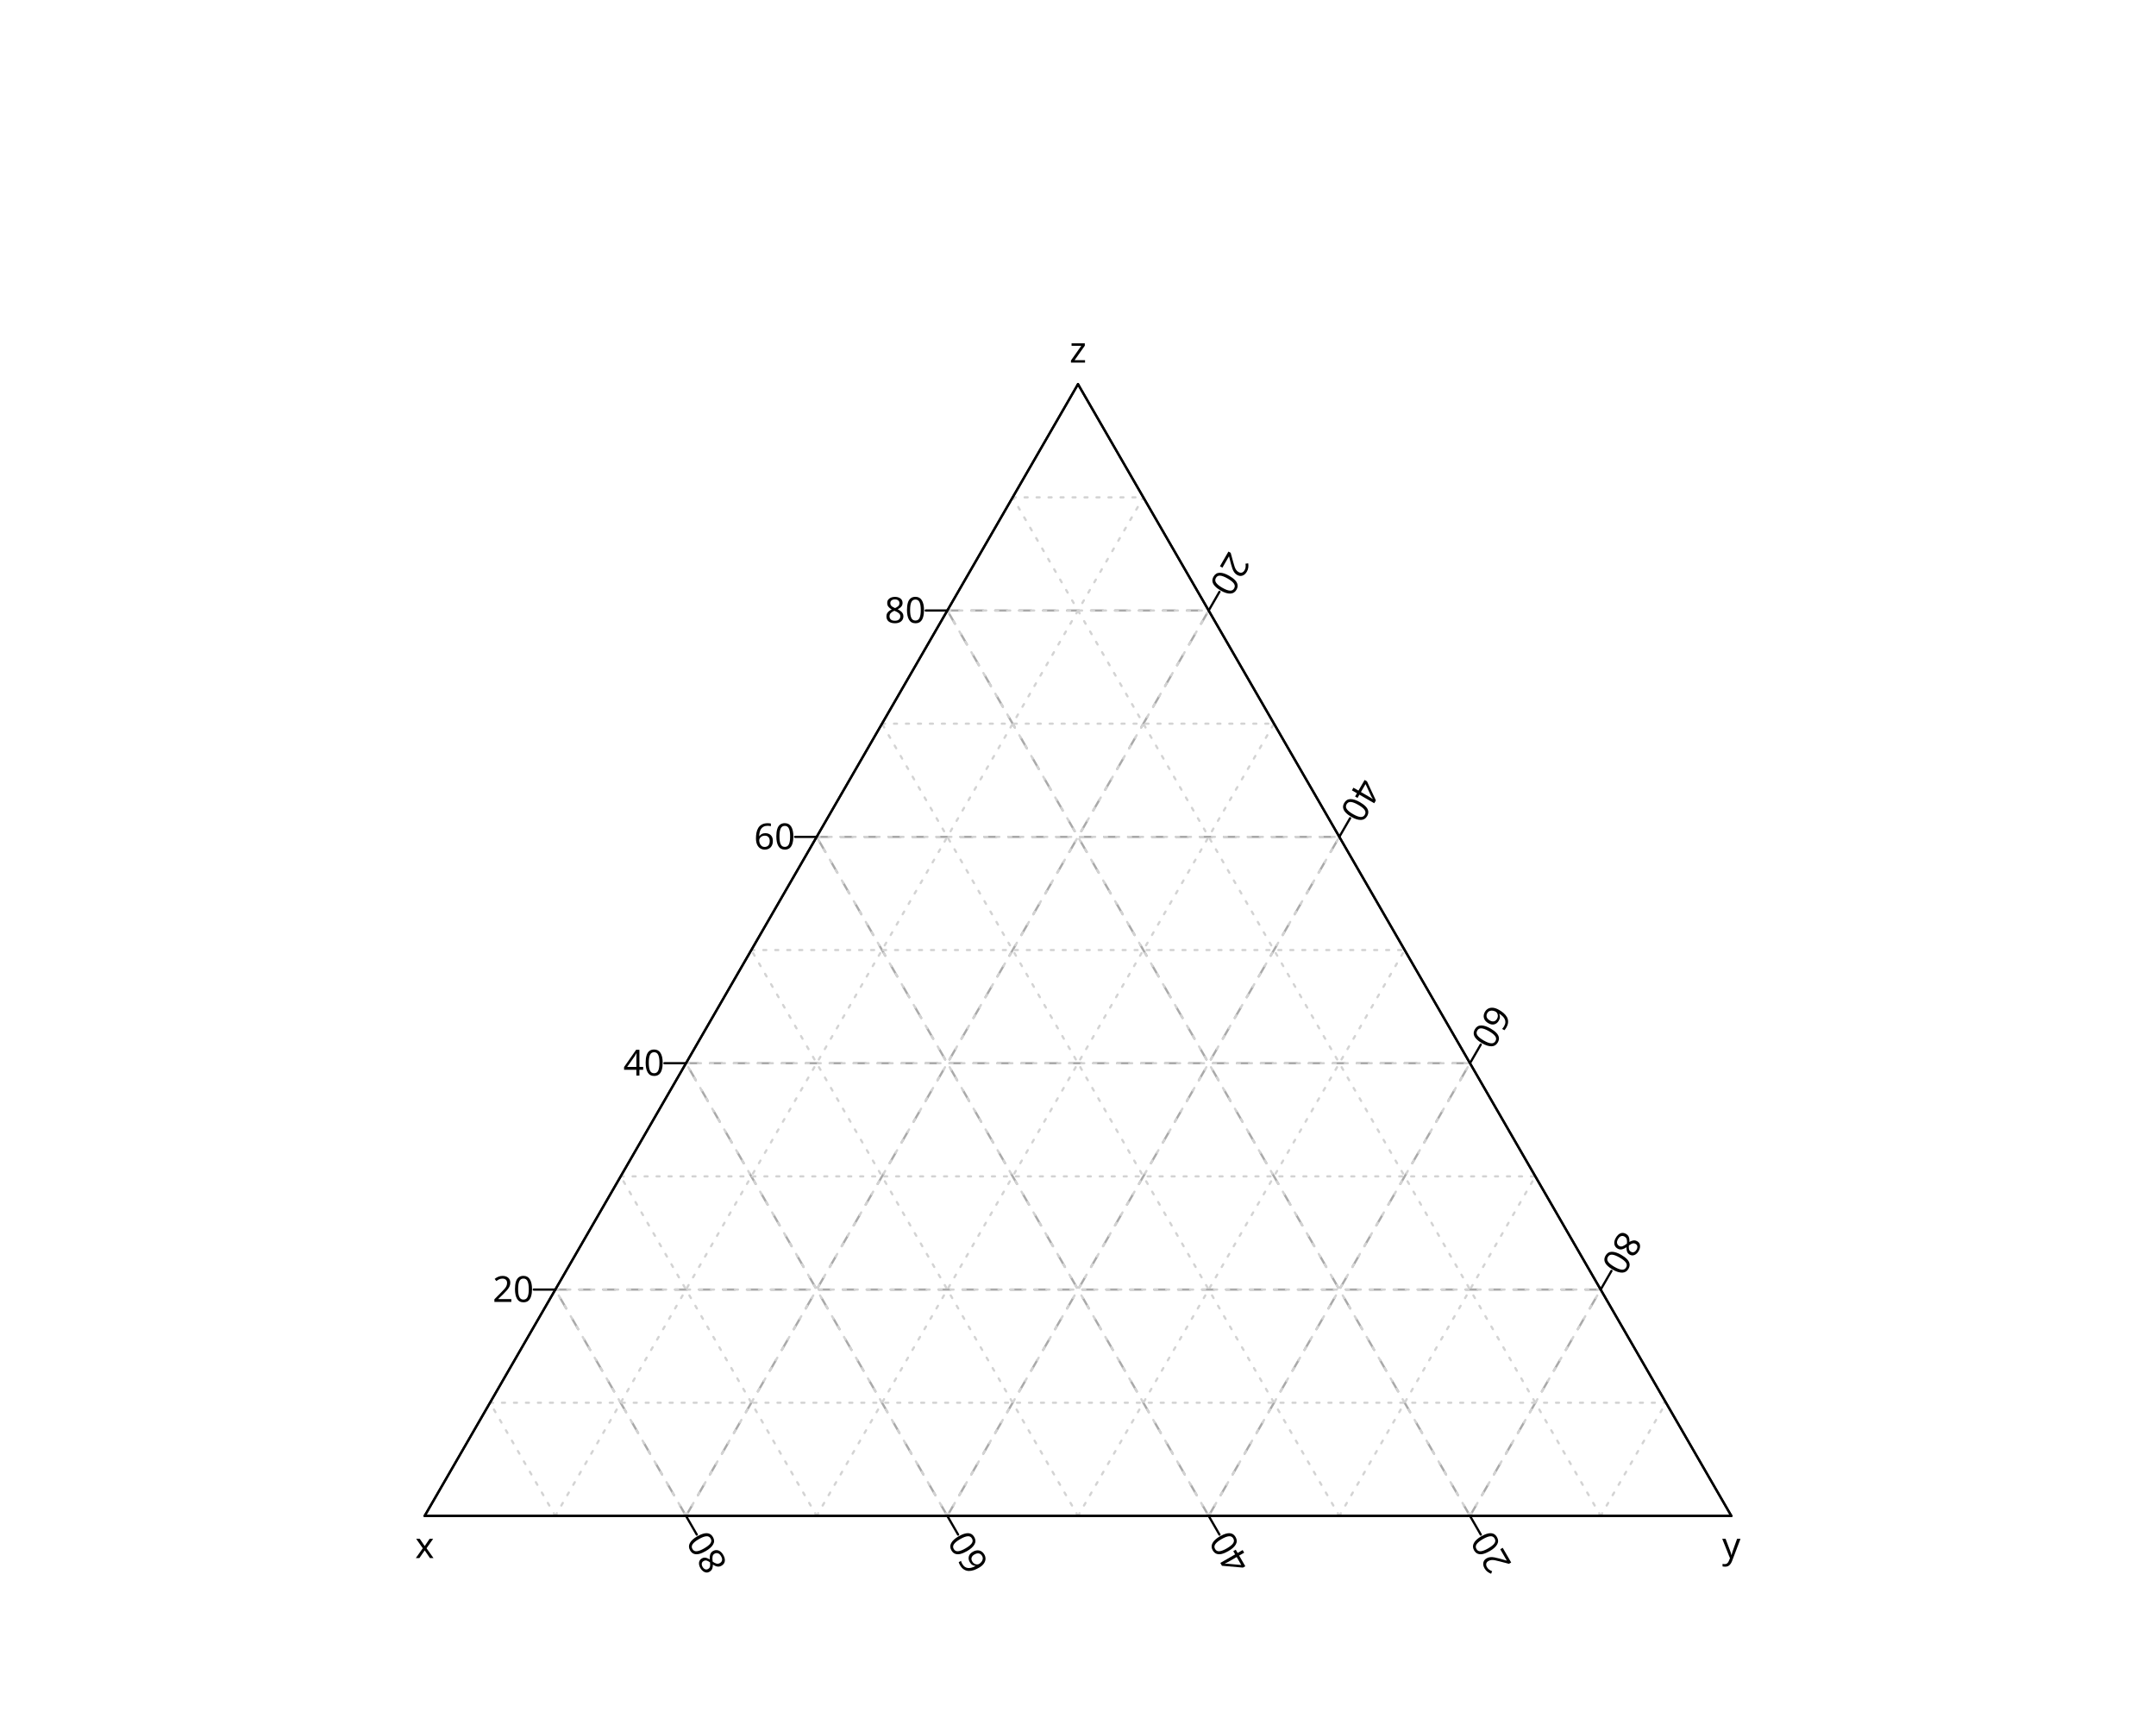
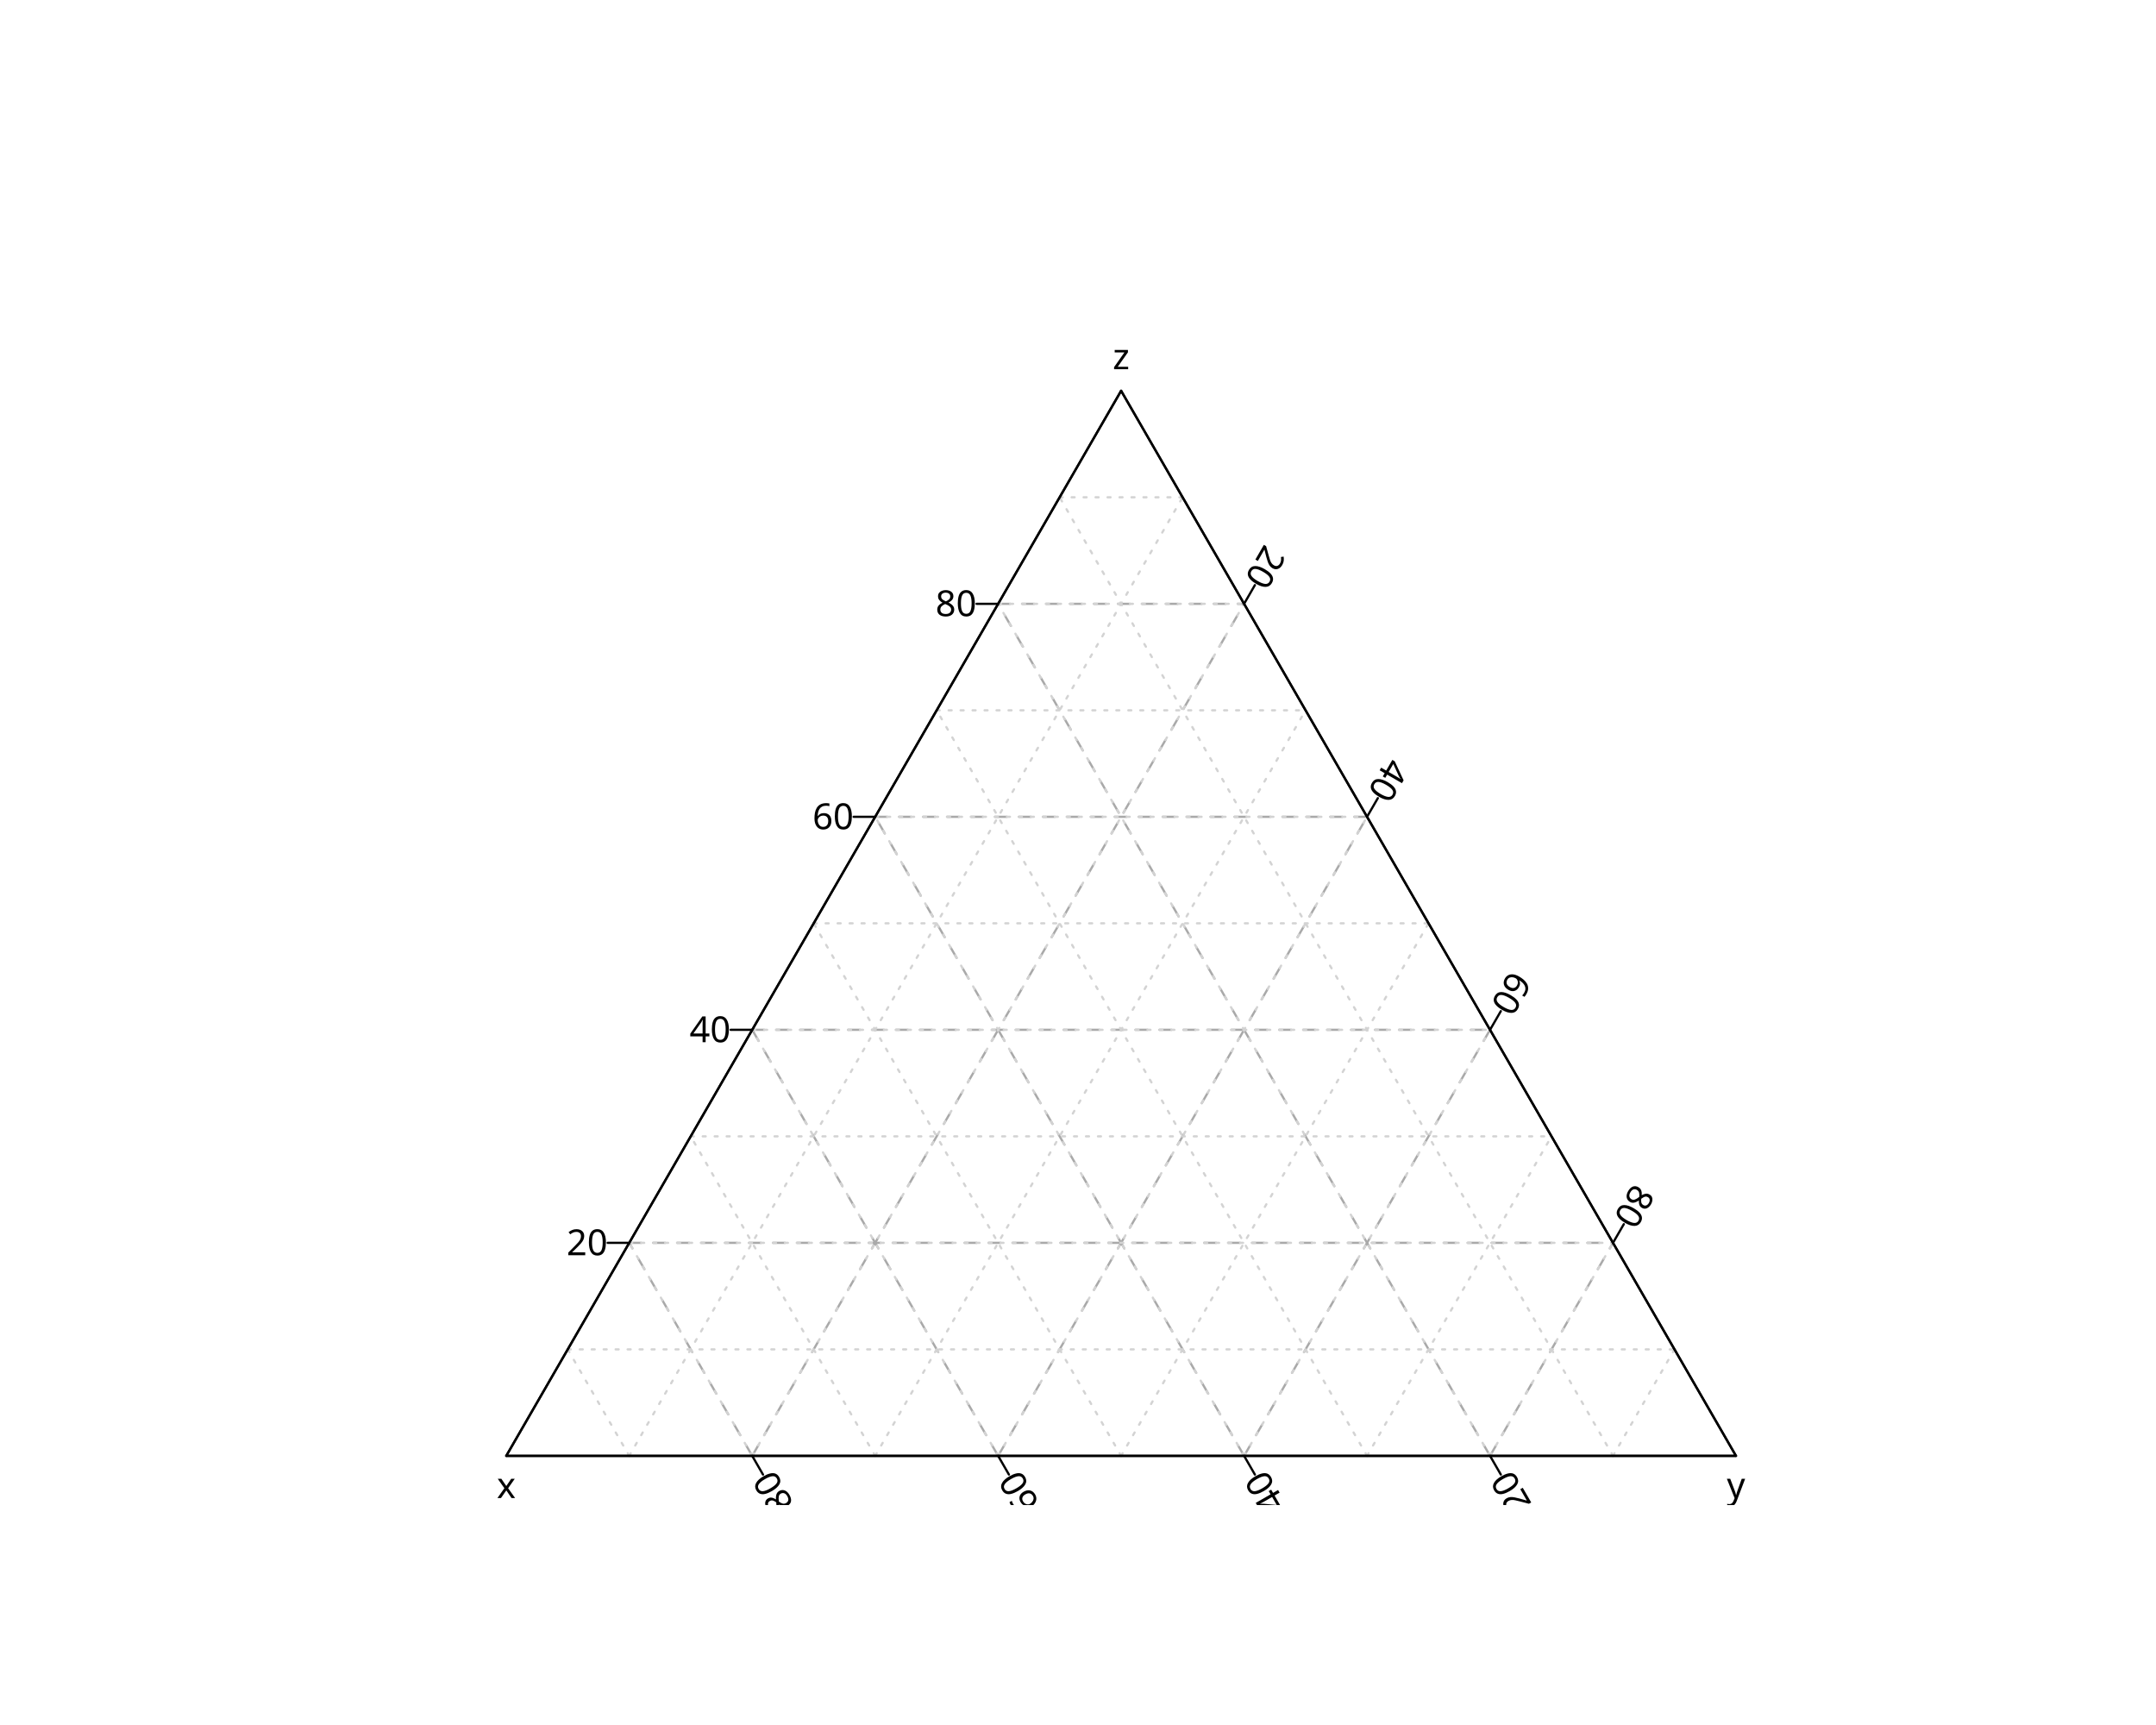
<svg xmlns="http://www.w3.org/2000/svg" class="svglite" data-engine-version="2.0" width="720.00pt" height="576.00pt" viewBox="0 0 720.00 576.00">
  <defs>
    <style type="text/css">
    .svglite line, .svglite polyline, .svglite polygon, .svglite path, .svglite rect, .svglite circle {
      fill: none;
      stroke: #000000;
      stroke-linecap: round;
      stroke-linejoin: round;
      stroke-miterlimit: 10.00;
    }
  </style>
  </defs>
  <rect width="100%" height="100%" style="stroke: none; fill: #FFFFFF;" />
  <defs>
    <clipPath id="cpMC4wMHw3MjAuMDB8MC4wMHw1NzYuMDA=">
      <rect x="0.00" y="0.00" width="720.00" height="576.00" />
    </clipPath>
  </defs>
  <g clip-path="url(#cpMC4wMHw3MjAuMDB8MC4wMHw1NzYuMDA=)">
</g>
  <defs>
-     <clipPath id="cpMTAwLjgwfDYxOS4yMHwyOC44MHw1NDcuMjA=">
-       <rect x="100.80" y="28.80" width="518.40" height="518.40" />
+     <clipPath id="cpMTUyLjY0fDU5Ni4xNnw1OS4wNHw1MDIuNTY=">
+       <rect x="152.64" y="59.04" width="443.52" height="443.52" />
    </clipPath>
  </defs>
-   <g clip-path="url(#cpMTAwLjgwfDYxOS4yMHwyOC44MHw1NDcuMjA=)">
-     <line x1="490.91" y1="506.18" x2="316.36" y2="203.86" style="stroke-width: 0.75; stroke: #A9A9A9; stroke-dasharray: 4.00,4.00;" />
-     <line x1="490.91" y1="506.18" x2="534.55" y2="430.60" style="stroke-width: 0.75; stroke: #A9A9A9; stroke-dasharray: 4.00,4.00;" />
-     <line x1="185.45" y1="430.60" x2="534.55" y2="430.60" style="stroke-width: 0.75; stroke: #A9A9A9; stroke-dasharray: 4.00,4.00;" />
-     <line x1="403.64" y1="506.18" x2="272.73" y2="279.44" style="stroke-width: 0.75; stroke: #A9A9A9; stroke-dasharray: 4.00,4.00;" />
-     <line x1="403.64" y1="506.18" x2="490.91" y2="355.02" style="stroke-width: 0.75; stroke: #A9A9A9; stroke-dasharray: 4.00,4.00;" />
-     <line x1="229.09" y1="355.02" x2="490.91" y2="355.02" style="stroke-width: 0.75; stroke: #A9A9A9; stroke-dasharray: 4.00,4.00;" />
-     <line x1="316.36" y1="506.18" x2="229.09" y2="355.02" style="stroke-width: 0.75; stroke: #A9A9A9; stroke-dasharray: 4.00,4.00;" />
-     <line x1="316.36" y1="506.18" x2="447.27" y2="279.44" style="stroke-width: 0.75; stroke: #A9A9A9; stroke-dasharray: 4.00,4.00;" />
-     <line x1="272.73" y1="279.44" x2="447.27" y2="279.44" style="stroke-width: 0.75; stroke: #A9A9A9; stroke-dasharray: 4.00,4.00;" />
-     <line x1="229.09" y1="506.18" x2="185.45" y2="430.60" style="stroke-width: 0.75; stroke: #A9A9A9; stroke-dasharray: 4.00,4.00;" />
-     <line x1="229.09" y1="506.18" x2="403.64" y2="203.86" style="stroke-width: 0.75; stroke: #A9A9A9; stroke-dasharray: 4.00,4.00;" />
-     <line x1="316.36" y1="203.86" x2="403.64" y2="203.86" style="stroke-width: 0.75; stroke: #A9A9A9; stroke-dasharray: 4.00,4.00;" />
-     <line x1="534.55" y1="506.18" x2="338.18" y2="166.07" style="stroke-width: 0.75; stroke: #D3D3D3; stroke-dasharray: 1.00,3.00;" />
-     <line x1="534.55" y1="506.18" x2="556.36" y2="468.39" style="stroke-width: 0.75; stroke: #D3D3D3; stroke-dasharray: 1.00,3.00;" />
-     <line x1="163.64" y1="468.39" x2="556.36" y2="468.39" style="stroke-width: 0.75; stroke: #D3D3D3; stroke-dasharray: 1.00,3.00;" />
-     <line x1="490.91" y1="506.18" x2="316.36" y2="203.86" style="stroke-width: 0.75; stroke: #D3D3D3; stroke-dasharray: 1.00,3.00;" />
-     <line x1="490.91" y1="506.18" x2="534.55" y2="430.60" style="stroke-width: 0.75; stroke: #D3D3D3; stroke-dasharray: 1.00,3.00;" />
-     <line x1="185.45" y1="430.60" x2="534.55" y2="430.60" style="stroke-width: 0.75; stroke: #D3D3D3; stroke-dasharray: 1.00,3.00;" />
-     <line x1="447.27" y1="506.18" x2="294.55" y2="241.65" style="stroke-width: 0.75; stroke: #D3D3D3; stroke-dasharray: 1.00,3.00;" />
-     <line x1="447.27" y1="506.18" x2="512.73" y2="392.81" style="stroke-width: 0.75; stroke: #D3D3D3; stroke-dasharray: 1.00,3.00;" />
-     <line x1="207.27" y1="392.81" x2="512.73" y2="392.81" style="stroke-width: 0.75; stroke: #D3D3D3; stroke-dasharray: 1.00,3.00;" />
-     <line x1="403.64" y1="506.18" x2="272.73" y2="279.44" style="stroke-width: 0.75; stroke: #D3D3D3; stroke-dasharray: 1.00,3.00;" />
-     <line x1="403.64" y1="506.18" x2="490.91" y2="355.02" style="stroke-width: 0.75; stroke: #D3D3D3; stroke-dasharray: 1.00,3.00;" />
-     <line x1="229.09" y1="355.02" x2="490.91" y2="355.02" style="stroke-width: 0.75; stroke: #D3D3D3; stroke-dasharray: 1.00,3.00;" />
-     <line x1="360.00" y1="506.18" x2="250.91" y2="317.23" style="stroke-width: 0.75; stroke: #D3D3D3; stroke-dasharray: 1.00,3.00;" />
-     <line x1="360.00" y1="506.18" x2="469.09" y2="317.23" style="stroke-width: 0.75; stroke: #D3D3D3; stroke-dasharray: 1.00,3.00;" />
-     <line x1="250.91" y1="317.23" x2="469.09" y2="317.23" style="stroke-width: 0.75; stroke: #D3D3D3; stroke-dasharray: 1.00,3.00;" />
-     <line x1="316.36" y1="506.18" x2="229.09" y2="355.02" style="stroke-width: 0.75; stroke: #D3D3D3; stroke-dasharray: 1.00,3.00;" />
-     <line x1="316.36" y1="506.18" x2="447.27" y2="279.44" style="stroke-width: 0.75; stroke: #D3D3D3; stroke-dasharray: 1.00,3.00;" />
-     <line x1="272.73" y1="279.44" x2="447.27" y2="279.44" style="stroke-width: 0.75; stroke: #D3D3D3; stroke-dasharray: 1.00,3.00;" />
-     <line x1="272.73" y1="506.18" x2="207.27" y2="392.81" style="stroke-width: 0.75; stroke: #D3D3D3; stroke-dasharray: 1.00,3.00;" />
-     <line x1="272.73" y1="506.18" x2="425.45" y2="241.65" style="stroke-width: 0.75; stroke: #D3D3D3; stroke-dasharray: 1.00,3.00;" />
-     <line x1="294.55" y1="241.65" x2="425.45" y2="241.65" style="stroke-width: 0.75; stroke: #D3D3D3; stroke-dasharray: 1.00,3.00;" />
-     <line x1="229.09" y1="506.18" x2="185.45" y2="430.60" style="stroke-width: 0.75; stroke: #D3D3D3; stroke-dasharray: 1.00,3.00;" />
-     <line x1="229.09" y1="506.18" x2="403.64" y2="203.86" style="stroke-width: 0.75; stroke: #D3D3D3; stroke-dasharray: 1.00,3.00;" />
-     <line x1="316.36" y1="203.86" x2="403.64" y2="203.86" style="stroke-width: 0.75; stroke: #D3D3D3; stroke-dasharray: 1.00,3.00;" />
-     <line x1="185.45" y1="506.18" x2="163.64" y2="468.39" style="stroke-width: 0.75; stroke: #D3D3D3; stroke-dasharray: 1.00,3.00;" />
-     <line x1="185.45" y1="506.18" x2="381.82" y2="166.07" style="stroke-width: 0.75; stroke: #D3D3D3; stroke-dasharray: 1.00,3.00;" />
-     <line x1="338.18" y1="166.07" x2="381.82" y2="166.07" style="stroke-width: 0.75; stroke: #D3D3D3; stroke-dasharray: 1.00,3.00;" />
-     <text transform="translate(236.27,510.35) rotate(-120)" text-anchor="end" style="font-size: 12.00px; font-family: sans;" textLength="13.35px" lengthAdjust="spacingAndGlyphs">80</text>
-     <text transform="translate(323.54,510.35) rotate(-120)" text-anchor="end" style="font-size: 12.00px; font-family: sans;" textLength="13.35px" lengthAdjust="spacingAndGlyphs">60</text>
-     <text transform="translate(410.81,510.35) rotate(-120)" text-anchor="end" style="font-size: 12.00px; font-family: sans;" textLength="13.35px" lengthAdjust="spacingAndGlyphs">40</text>
-     <text transform="translate(498.09,510.35) rotate(-120)" text-anchor="end" style="font-size: 12.00px; font-family: sans;" textLength="13.35px" lengthAdjust="spacingAndGlyphs">20</text>
-     <line x1="141.82" y1="506.18" x2="578.18" y2="506.18" style="stroke-width: 0.75;" />
-     <line x1="229.09" y1="506.18" x2="232.69" y2="512.42" style="stroke-width: 0.75;" />
-     <line x1="316.36" y1="506.18" x2="319.96" y2="512.42" style="stroke-width: 0.75;" />
-     <line x1="403.64" y1="506.18" x2="407.24" y2="512.42" style="stroke-width: 0.75;" />
-     <line x1="490.91" y1="506.18" x2="494.51" y2="512.42" style="stroke-width: 0.75;" />
-     <text transform="translate(534.57,422.30) rotate(-240)" text-anchor="end" style="font-size: 12.00px; font-family: sans;" textLength="13.35px" lengthAdjust="spacingAndGlyphs">80</text>
-     <text transform="translate(490.93,346.72) rotate(-240)" text-anchor="end" style="font-size: 12.00px; font-family: sans;" textLength="13.35px" lengthAdjust="spacingAndGlyphs">60</text>
-     <text transform="translate(447.30,271.14) rotate(-240)" text-anchor="end" style="font-size: 12.00px; font-family: sans;" textLength="13.35px" lengthAdjust="spacingAndGlyphs">40</text>
-     <text transform="translate(403.66,195.56) rotate(-240)" text-anchor="end" style="font-size: 12.00px; font-family: sans;" textLength="13.35px" lengthAdjust="spacingAndGlyphs">20</text>
-     <line x1="578.18" y1="506.18" x2="360.00" y2="128.28" style="stroke-width: 0.75;" />
-     <line x1="534.55" y1="430.60" x2="538.15" y2="424.37" style="stroke-width: 0.75;" />
-     <line x1="490.91" y1="355.02" x2="494.51" y2="348.79" style="stroke-width: 0.75;" />
-     <line x1="447.27" y1="279.44" x2="450.87" y2="273.21" style="stroke-width: 0.75;" />
-     <line x1="403.64" y1="203.86" x2="407.24" y2="197.62" style="stroke-width: 0.75;" />
-     <text x="309.16" y="207.99" text-anchor="end" style="font-size: 12.00px; font-family: sans;" textLength="13.35px" lengthAdjust="spacingAndGlyphs">80</text>
-     <text x="265.53" y="283.57" text-anchor="end" style="font-size: 12.00px; font-family: sans;" textLength="13.35px" lengthAdjust="spacingAndGlyphs">60</text>
-     <text x="221.89" y="359.15" text-anchor="end" style="font-size: 12.00px; font-family: sans;" textLength="13.35px" lengthAdjust="spacingAndGlyphs">40</text>
-     <text x="178.25" y="434.73" text-anchor="end" style="font-size: 12.00px; font-family: sans;" textLength="13.35px" lengthAdjust="spacingAndGlyphs">20</text>
-     <line x1="360.00" y1="128.28" x2="141.82" y2="506.18" style="stroke-width: 0.75;" />
-     <line x1="316.36" y1="203.86" x2="309.16" y2="203.86" style="stroke-width: 0.75;" />
-     <line x1="272.73" y1="279.44" x2="265.53" y2="279.44" style="stroke-width: 0.75;" />
-     <line x1="229.09" y1="355.02" x2="221.89" y2="355.02" style="stroke-width: 0.75;" />
-     <line x1="185.45" y1="430.60" x2="178.25" y2="430.60" style="stroke-width: 0.75;" />
-     <polygon points="141.82,506.18 360.00,128.28 578.18,506.18 " style="stroke-width: 0.75; fill: none;" />
-     <text x="141.82" y="520.26" text-anchor="middle" style="font-size: 12.00px; font-family: sans;" textLength="6.00px" lengthAdjust="spacingAndGlyphs">x</text>
-     <text x="578.18" y="520.26" text-anchor="middle" style="font-size: 12.00px; font-family: sans;" textLength="6.00px" lengthAdjust="spacingAndGlyphs">y</text>
-     <text x="360.00" y="121.08" text-anchor="middle" style="font-size: 12.00px; font-family: sans;" textLength="6.00px" lengthAdjust="spacingAndGlyphs">z</text>
+   <g clip-path="url(#cpMTUyLjY0fDU5Ni4xNnw1OS4wNHw1MDIuNTY=)">
+     <line x1="497.60" y1="486.13" x2="333.33" y2="201.62" style="stroke-width: 0.75; stroke: #A9A9A9; stroke-dasharray: 4.00,4.00;" />
+     <line x1="497.60" y1="486.13" x2="538.67" y2="415.00" style="stroke-width: 0.75; stroke: #A9A9A9; stroke-dasharray: 4.00,4.00;" />
+     <line x1="210.13" y1="415.00" x2="538.67" y2="415.00" style="stroke-width: 0.75; stroke: #A9A9A9; stroke-dasharray: 4.00,4.00;" />
+     <line x1="415.47" y1="486.13" x2="292.27" y2="272.74" style="stroke-width: 0.75; stroke: #A9A9A9; stroke-dasharray: 4.00,4.00;" />
+     <line x1="415.47" y1="486.13" x2="497.60" y2="343.87" style="stroke-width: 0.75; stroke: #A9A9A9; stroke-dasharray: 4.00,4.00;" />
+     <line x1="251.20" y1="343.87" x2="497.60" y2="343.87" style="stroke-width: 0.75; stroke: #A9A9A9; stroke-dasharray: 4.00,4.00;" />
+     <line x1="333.33" y1="486.13" x2="251.20" y2="343.87" style="stroke-width: 0.75; stroke: #A9A9A9; stroke-dasharray: 4.00,4.00;" />
+     <line x1="333.33" y1="486.13" x2="456.53" y2="272.74" style="stroke-width: 0.75; stroke: #A9A9A9; stroke-dasharray: 4.00,4.00;" />
+     <line x1="292.27" y1="272.74" x2="456.53" y2="272.74" style="stroke-width: 0.75; stroke: #A9A9A9; stroke-dasharray: 4.00,4.00;" />
+     <line x1="251.20" y1="486.13" x2="210.13" y2="415.00" style="stroke-width: 0.75; stroke: #A9A9A9; stroke-dasharray: 4.00,4.00;" />
+     <line x1="251.20" y1="486.13" x2="415.47" y2="201.62" style="stroke-width: 0.75; stroke: #A9A9A9; stroke-dasharray: 4.00,4.00;" />
+     <line x1="333.33" y1="201.62" x2="415.47" y2="201.62" style="stroke-width: 0.75; stroke: #A9A9A9; stroke-dasharray: 4.00,4.00;" />
+     <line x1="538.67" y1="486.13" x2="353.87" y2="166.05" style="stroke-width: 0.75; stroke: #D3D3D3; stroke-dasharray: 1.00,3.00;" />
+     <line x1="538.67" y1="486.13" x2="559.20" y2="450.57" style="stroke-width: 0.75; stroke: #D3D3D3; stroke-dasharray: 1.00,3.00;" />
+     <line x1="189.60" y1="450.57" x2="559.20" y2="450.57" style="stroke-width: 0.75; stroke: #D3D3D3; stroke-dasharray: 1.00,3.00;" />
+     <line x1="497.60" y1="486.13" x2="333.33" y2="201.62" style="stroke-width: 0.75; stroke: #D3D3D3; stroke-dasharray: 1.00,3.00;" />
+     <line x1="497.60" y1="486.13" x2="538.67" y2="415.00" style="stroke-width: 0.75; stroke: #D3D3D3; stroke-dasharray: 1.00,3.00;" />
+     <line x1="210.13" y1="415.00" x2="538.67" y2="415.00" style="stroke-width: 0.75; stroke: #D3D3D3; stroke-dasharray: 1.00,3.00;" />
+     <line x1="456.53" y1="486.13" x2="312.80" y2="237.18" style="stroke-width: 0.75; stroke: #D3D3D3; stroke-dasharray: 1.00,3.00;" />
+     <line x1="456.53" y1="486.13" x2="518.13" y2="379.44" style="stroke-width: 0.75; stroke: #D3D3D3; stroke-dasharray: 1.00,3.00;" />
+     <line x1="230.67" y1="379.44" x2="518.13" y2="379.44" style="stroke-width: 0.75; stroke: #D3D3D3; stroke-dasharray: 1.00,3.00;" />
+     <line x1="415.47" y1="486.13" x2="292.27" y2="272.74" style="stroke-width: 0.75; stroke: #D3D3D3; stroke-dasharray: 1.00,3.00;" />
+     <line x1="415.47" y1="486.13" x2="497.60" y2="343.87" style="stroke-width: 0.75; stroke: #D3D3D3; stroke-dasharray: 1.00,3.00;" />
+     <line x1="251.20" y1="343.87" x2="497.60" y2="343.87" style="stroke-width: 0.75; stroke: #D3D3D3; stroke-dasharray: 1.00,3.00;" />
+     <line x1="374.40" y1="486.13" x2="271.73" y2="308.31" style="stroke-width: 0.75; stroke: #D3D3D3; stroke-dasharray: 1.00,3.00;" />
+     <line x1="374.40" y1="486.13" x2="477.07" y2="308.31" style="stroke-width: 0.75; stroke: #D3D3D3; stroke-dasharray: 1.00,3.00;" />
+     <line x1="271.73" y1="308.31" x2="477.07" y2="308.31" style="stroke-width: 0.75; stroke: #D3D3D3; stroke-dasharray: 1.00,3.00;" />
+     <line x1="333.33" y1="486.13" x2="251.20" y2="343.87" style="stroke-width: 0.75; stroke: #D3D3D3; stroke-dasharray: 1.00,3.00;" />
+     <line x1="333.33" y1="486.13" x2="456.53" y2="272.74" style="stroke-width: 0.75; stroke: #D3D3D3; stroke-dasharray: 1.00,3.00;" />
+     <line x1="292.27" y1="272.74" x2="456.53" y2="272.74" style="stroke-width: 0.75; stroke: #D3D3D3; stroke-dasharray: 1.00,3.00;" />
+     <line x1="292.27" y1="486.13" x2="230.67" y2="379.44" style="stroke-width: 0.75; stroke: #D3D3D3; stroke-dasharray: 1.00,3.00;" />
+     <line x1="292.27" y1="486.13" x2="436.00" y2="237.18" style="stroke-width: 0.75; stroke: #D3D3D3; stroke-dasharray: 1.00,3.00;" />
+     <line x1="312.80" y1="237.18" x2="436.00" y2="237.18" style="stroke-width: 0.75; stroke: #D3D3D3; stroke-dasharray: 1.00,3.00;" />
+     <line x1="251.20" y1="486.13" x2="210.13" y2="415.00" style="stroke-width: 0.75; stroke: #D3D3D3; stroke-dasharray: 1.00,3.00;" />
+     <line x1="251.20" y1="486.13" x2="415.47" y2="201.62" style="stroke-width: 0.75; stroke: #D3D3D3; stroke-dasharray: 1.00,3.00;" />
+     <line x1="333.33" y1="201.62" x2="415.47" y2="201.62" style="stroke-width: 0.75; stroke: #D3D3D3; stroke-dasharray: 1.00,3.00;" />
+     <line x1="210.13" y1="486.13" x2="189.60" y2="450.57" style="stroke-width: 0.75; stroke: #D3D3D3; stroke-dasharray: 1.00,3.00;" />
+     <line x1="210.13" y1="486.13" x2="394.93" y2="166.05" style="stroke-width: 0.75; stroke: #D3D3D3; stroke-dasharray: 1.00,3.00;" />
+     <line x1="353.87" y1="166.05" x2="394.93" y2="166.05" style="stroke-width: 0.75; stroke: #D3D3D3; stroke-dasharray: 1.00,3.00;" />
+     <text transform="translate(258.38,490.30) rotate(-120)" text-anchor="end" style="font-size: 12.00px; font-family: sans;" textLength="13.35px" lengthAdjust="spacingAndGlyphs">80</text>
+     <text transform="translate(340.51,490.30) rotate(-120)" text-anchor="end" style="font-size: 12.00px; font-family: sans;" textLength="13.35px" lengthAdjust="spacingAndGlyphs">60</text>
+     <text transform="translate(422.64,490.30) rotate(-120)" text-anchor="end" style="font-size: 12.00px; font-family: sans;" textLength="13.35px" lengthAdjust="spacingAndGlyphs">40</text>
+     <text transform="translate(504.78,490.30) rotate(-120)" text-anchor="end" style="font-size: 12.00px; font-family: sans;" textLength="13.35px" lengthAdjust="spacingAndGlyphs">20</text>
+     <line x1="169.07" y1="486.13" x2="579.73" y2="486.13" style="stroke-width: 0.75;" />
+     <line x1="251.20" y1="486.13" x2="254.80" y2="492.37" style="stroke-width: 0.75;" />
+     <line x1="333.33" y1="486.13" x2="336.93" y2="492.37" style="stroke-width: 0.75;" />
+     <line x1="415.47" y1="486.13" x2="419.07" y2="492.37" style="stroke-width: 0.75;" />
+     <line x1="497.60" y1="486.13" x2="501.20" y2="492.37" style="stroke-width: 0.75;" />
+     <text transform="translate(538.69,406.70) rotate(-240)" text-anchor="end" style="font-size: 12.00px; font-family: sans;" textLength="13.35px" lengthAdjust="spacingAndGlyphs">80</text>
+     <text transform="translate(497.62,335.57) rotate(-240)" text-anchor="end" style="font-size: 12.00px; font-family: sans;" textLength="13.35px" lengthAdjust="spacingAndGlyphs">60</text>
+     <text transform="translate(456.56,264.44) rotate(-240)" text-anchor="end" style="font-size: 12.00px; font-family: sans;" textLength="13.35px" lengthAdjust="spacingAndGlyphs">40</text>
+     <text transform="translate(415.49,193.32) rotate(-240)" text-anchor="end" style="font-size: 12.00px; font-family: sans;" textLength="13.35px" lengthAdjust="spacingAndGlyphs">20</text>
+     <line x1="579.73" y1="486.13" x2="374.40" y2="130.49" style="stroke-width: 0.75;" />
+     <line x1="538.67" y1="415.00" x2="542.27" y2="408.77" style="stroke-width: 0.75;" />
+     <line x1="497.60" y1="343.87" x2="501.20" y2="337.64" style="stroke-width: 0.75;" />
+     <line x1="456.53" y1="272.74" x2="460.13" y2="266.51" style="stroke-width: 0.75;" />
+     <line x1="415.47" y1="201.62" x2="419.07" y2="195.38" style="stroke-width: 0.75;" />
+     <text x="326.13" y="205.74" text-anchor="end" style="font-size: 12.00px; font-family: sans;" textLength="13.35px" lengthAdjust="spacingAndGlyphs">80</text>
+     <text x="285.07" y="276.87" text-anchor="end" style="font-size: 12.00px; font-family: sans;" textLength="13.35px" lengthAdjust="spacingAndGlyphs">60</text>
+     <text x="244.00" y="348.00" text-anchor="end" style="font-size: 12.00px; font-family: sans;" textLength="13.35px" lengthAdjust="spacingAndGlyphs">40</text>
+     <text x="202.93" y="419.13" text-anchor="end" style="font-size: 12.00px; font-family: sans;" textLength="13.35px" lengthAdjust="spacingAndGlyphs">20</text>
+     <line x1="374.40" y1="130.49" x2="169.07" y2="486.13" style="stroke-width: 0.75;" />
+     <line x1="333.33" y1="201.62" x2="326.13" y2="201.62" style="stroke-width: 0.75;" />
+     <line x1="292.27" y1="272.74" x2="285.07" y2="272.74" style="stroke-width: 0.75;" />
+     <line x1="251.20" y1="343.87" x2="244.00" y2="343.87" style="stroke-width: 0.75;" />
+     <line x1="210.13" y1="415.00" x2="202.93" y2="415.00" style="stroke-width: 0.75;" />
+     <polygon points="169.07,486.13 374.40,130.49 579.73,486.13 " style="stroke-width: 0.75; fill: none;" />
+     <text x="169.07" y="500.22" text-anchor="middle" style="font-size: 12.00px; font-family: sans;" textLength="6.00px" lengthAdjust="spacingAndGlyphs">x</text>
+     <text x="579.73" y="500.22" text-anchor="middle" style="font-size: 12.00px; font-family: sans;" textLength="6.00px" lengthAdjust="spacingAndGlyphs">y</text>
+     <text x="374.40" y="123.29" text-anchor="middle" style="font-size: 12.00px; font-family: sans;" textLength="6.00px" lengthAdjust="spacingAndGlyphs">z</text>
  </g>
</svg>
